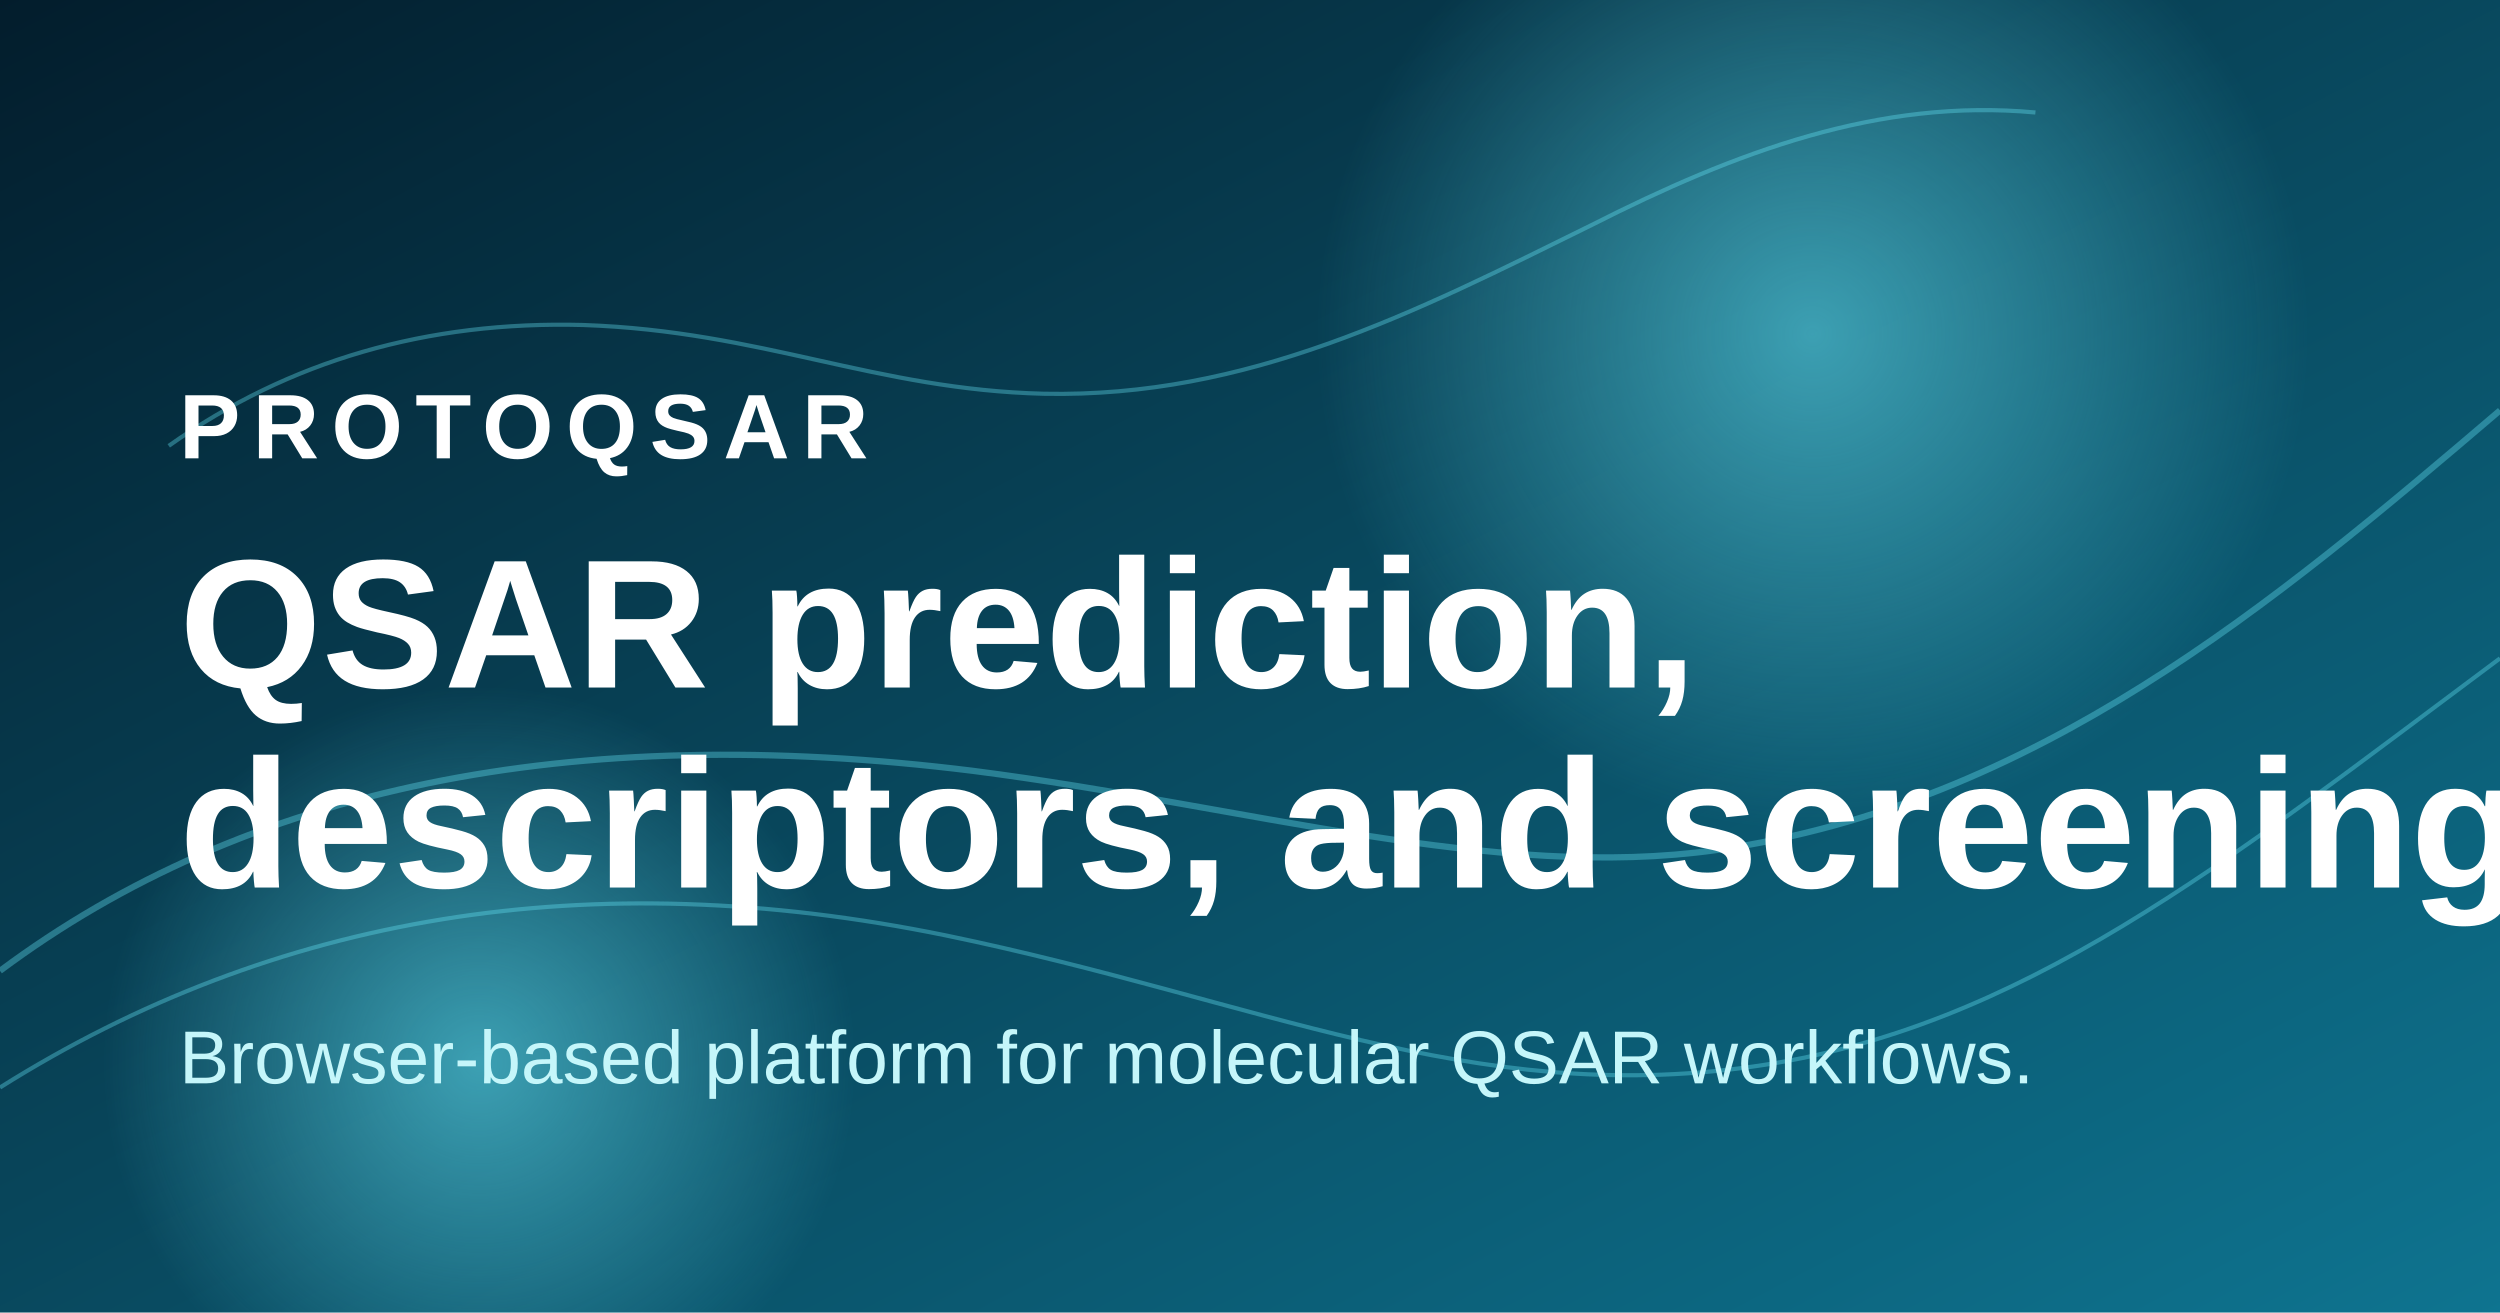
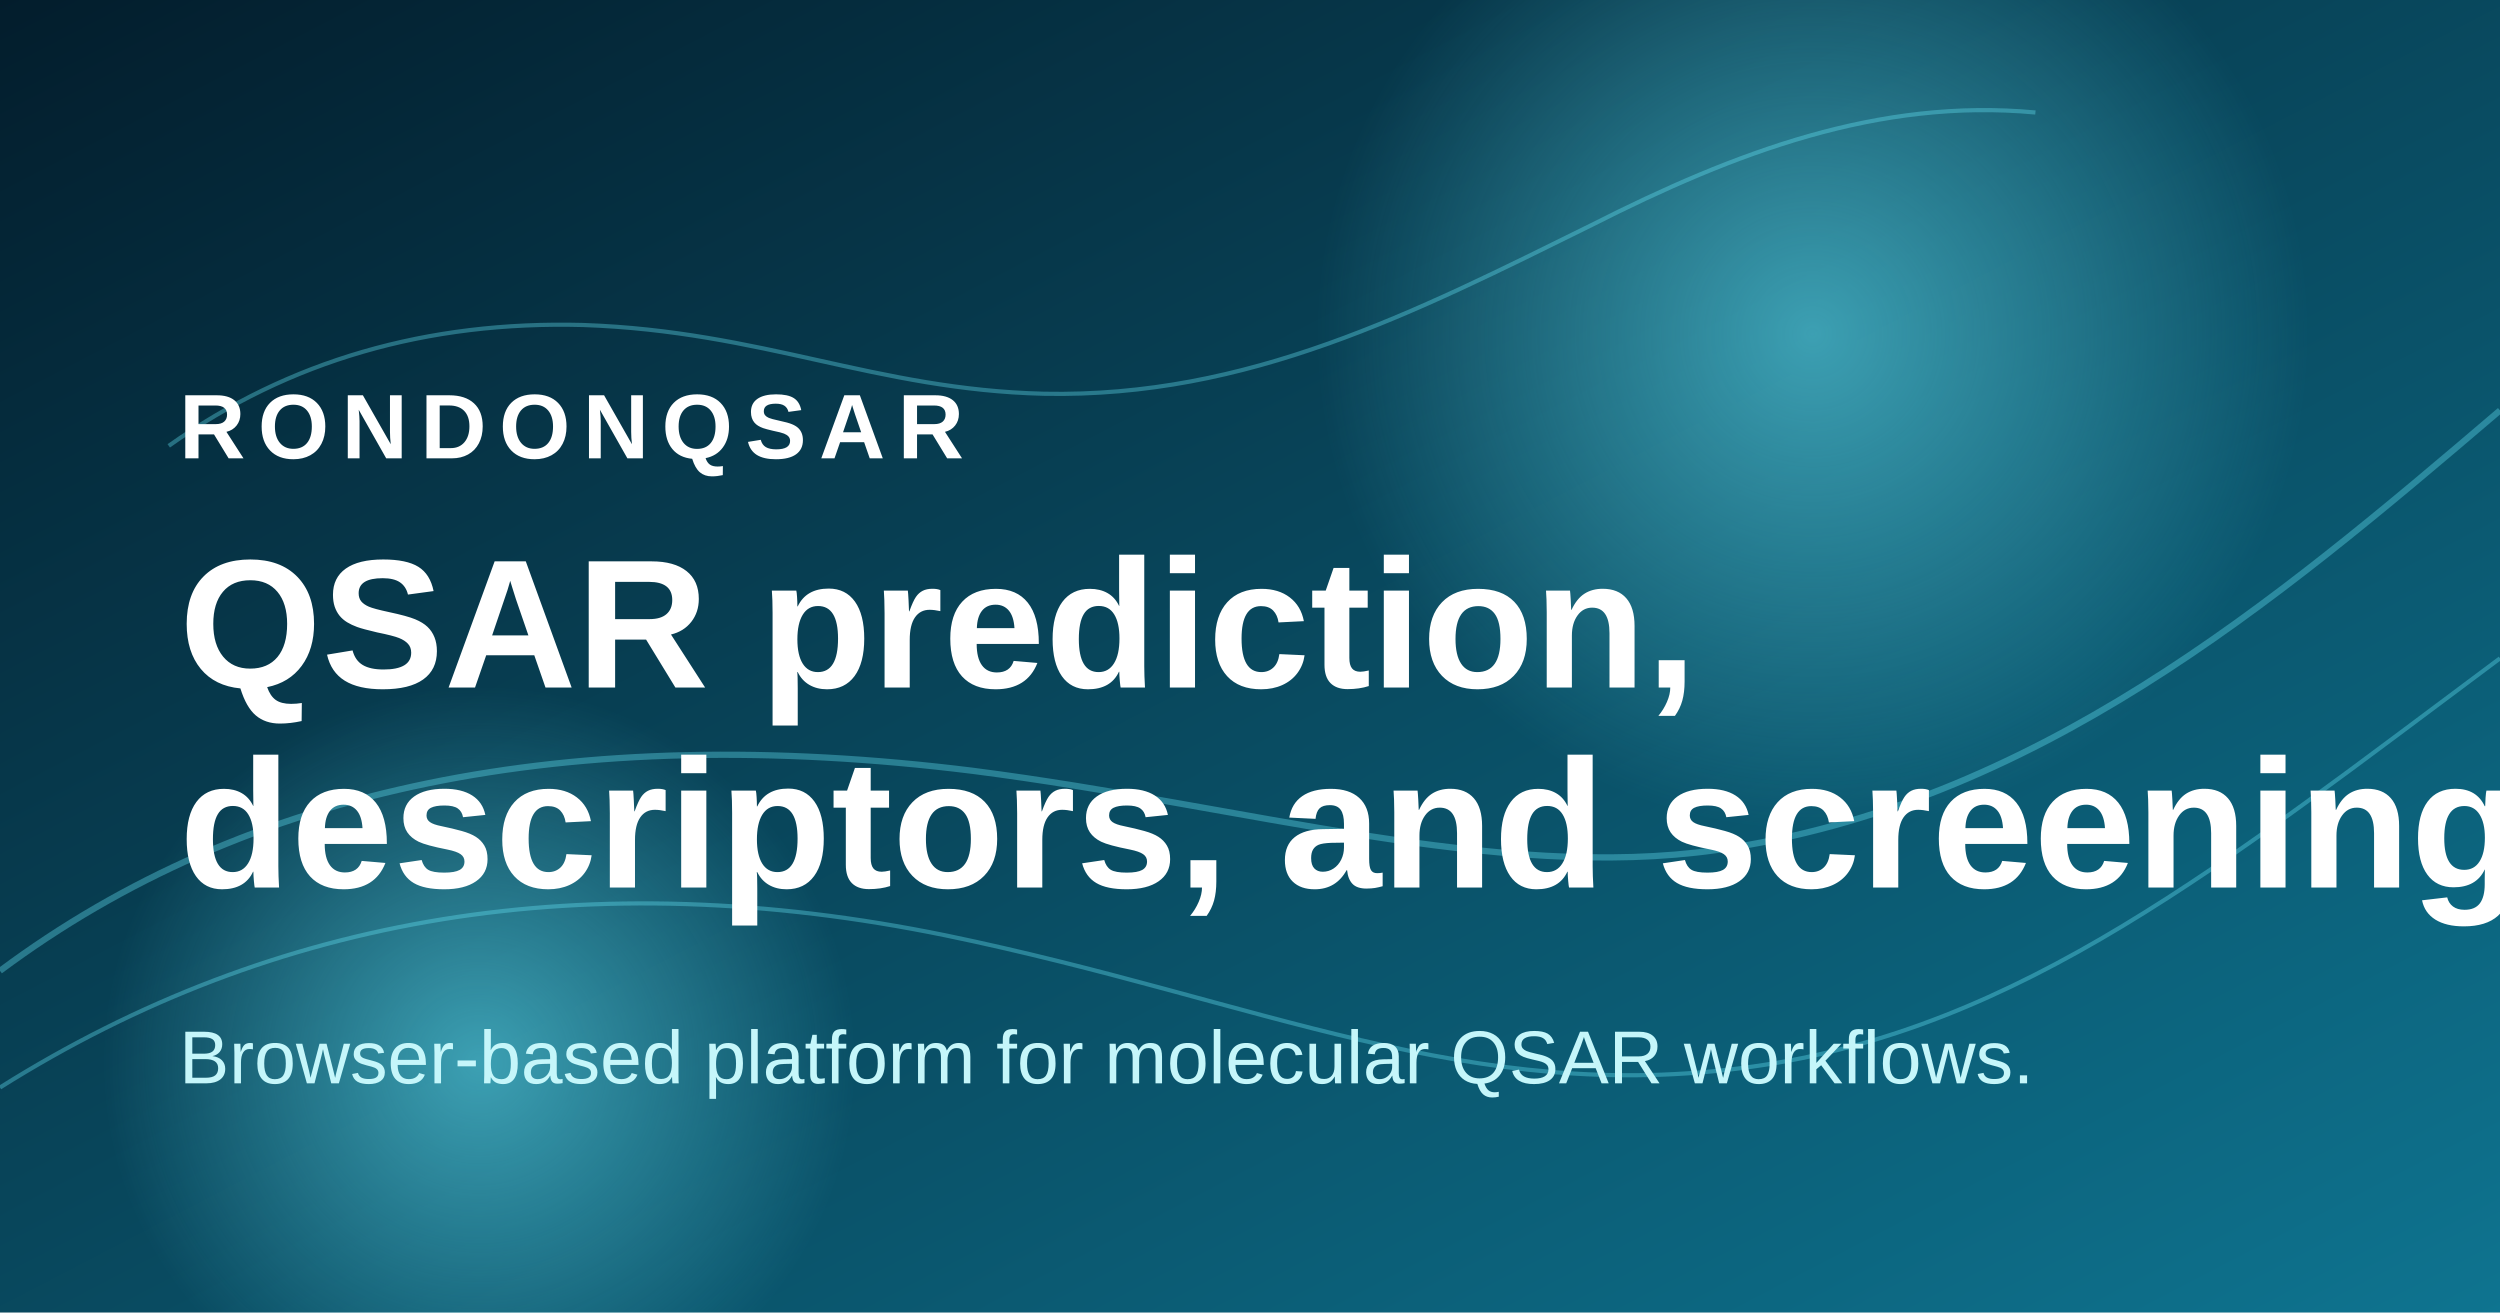
<svg xmlns="http://www.w3.org/2000/svg" viewBox="0 0 1200 630">
  <defs>
    <linearGradient id="bg" x1="0%" x2="100%" y1="0%" y2="100%">
      <stop offset="0%" stop-color="#031d2c" />
      <stop offset="100%" stop-color="#0e7490" />
    </linearGradient>
    <radialGradient id="glow" cx="50%" cy="50%" r="50%">
      <stop offset="0%" stop-color="#67e8f9" stop-opacity="0.55" />
      <stop offset="100%" stop-color="#67e8f9" stop-opacity="0" />
    </radialGradient>
  </defs>
  <rect width="1200" height="630" fill="url(#bg)" />
  <circle cx="870" cy="160" r="240" fill="url(#glow)" />
  <circle cx="230" cy="510" r="180" fill="url(#glow)" />
  <g fill="none" stroke="#67e8f9" stroke-opacity="0.35">
    <path d="M0 466c118-88 274-120 467-96 132 17 251 53 357 38 153-22 267-118 376-211" stroke-width="3" />
    <path d="M0 522c132-83 283-108 454-73 150 31 252 82 387 63 129-18 226-97 359-196" stroke-width="2" />
    <path d="M81 214c58-41 124-60 199-58 86 3 140 31 221 33 98 2 178-39 263-81 69-35 138-61 213-54" stroke-width="2" />
  </g>
  <g fill="#fff">
    <text x="86" y="220" font-family="Arial, Helvetica, sans-serif" font-size="44" font-weight="700" letter-spacing="6">
-       PROTOQSAR
+       RONDONQSAR
    </text>
    <text x="86" y="330" font-family="Arial, Helvetica, sans-serif" font-size="88" font-weight="700">
      QSAR prediction,
    </text>
    <text x="86" y="426" font-family="Arial, Helvetica, sans-serif" font-size="88" font-weight="700">
      descriptors, and screening.
    </text>
    <text x="86" y="520" font-family="Arial, Helvetica, sans-serif" font-size="36" fill="#c5f6fa">
      Browser-based platform for molecular QSAR workflows.
    </text>
  </g>
</svg>
